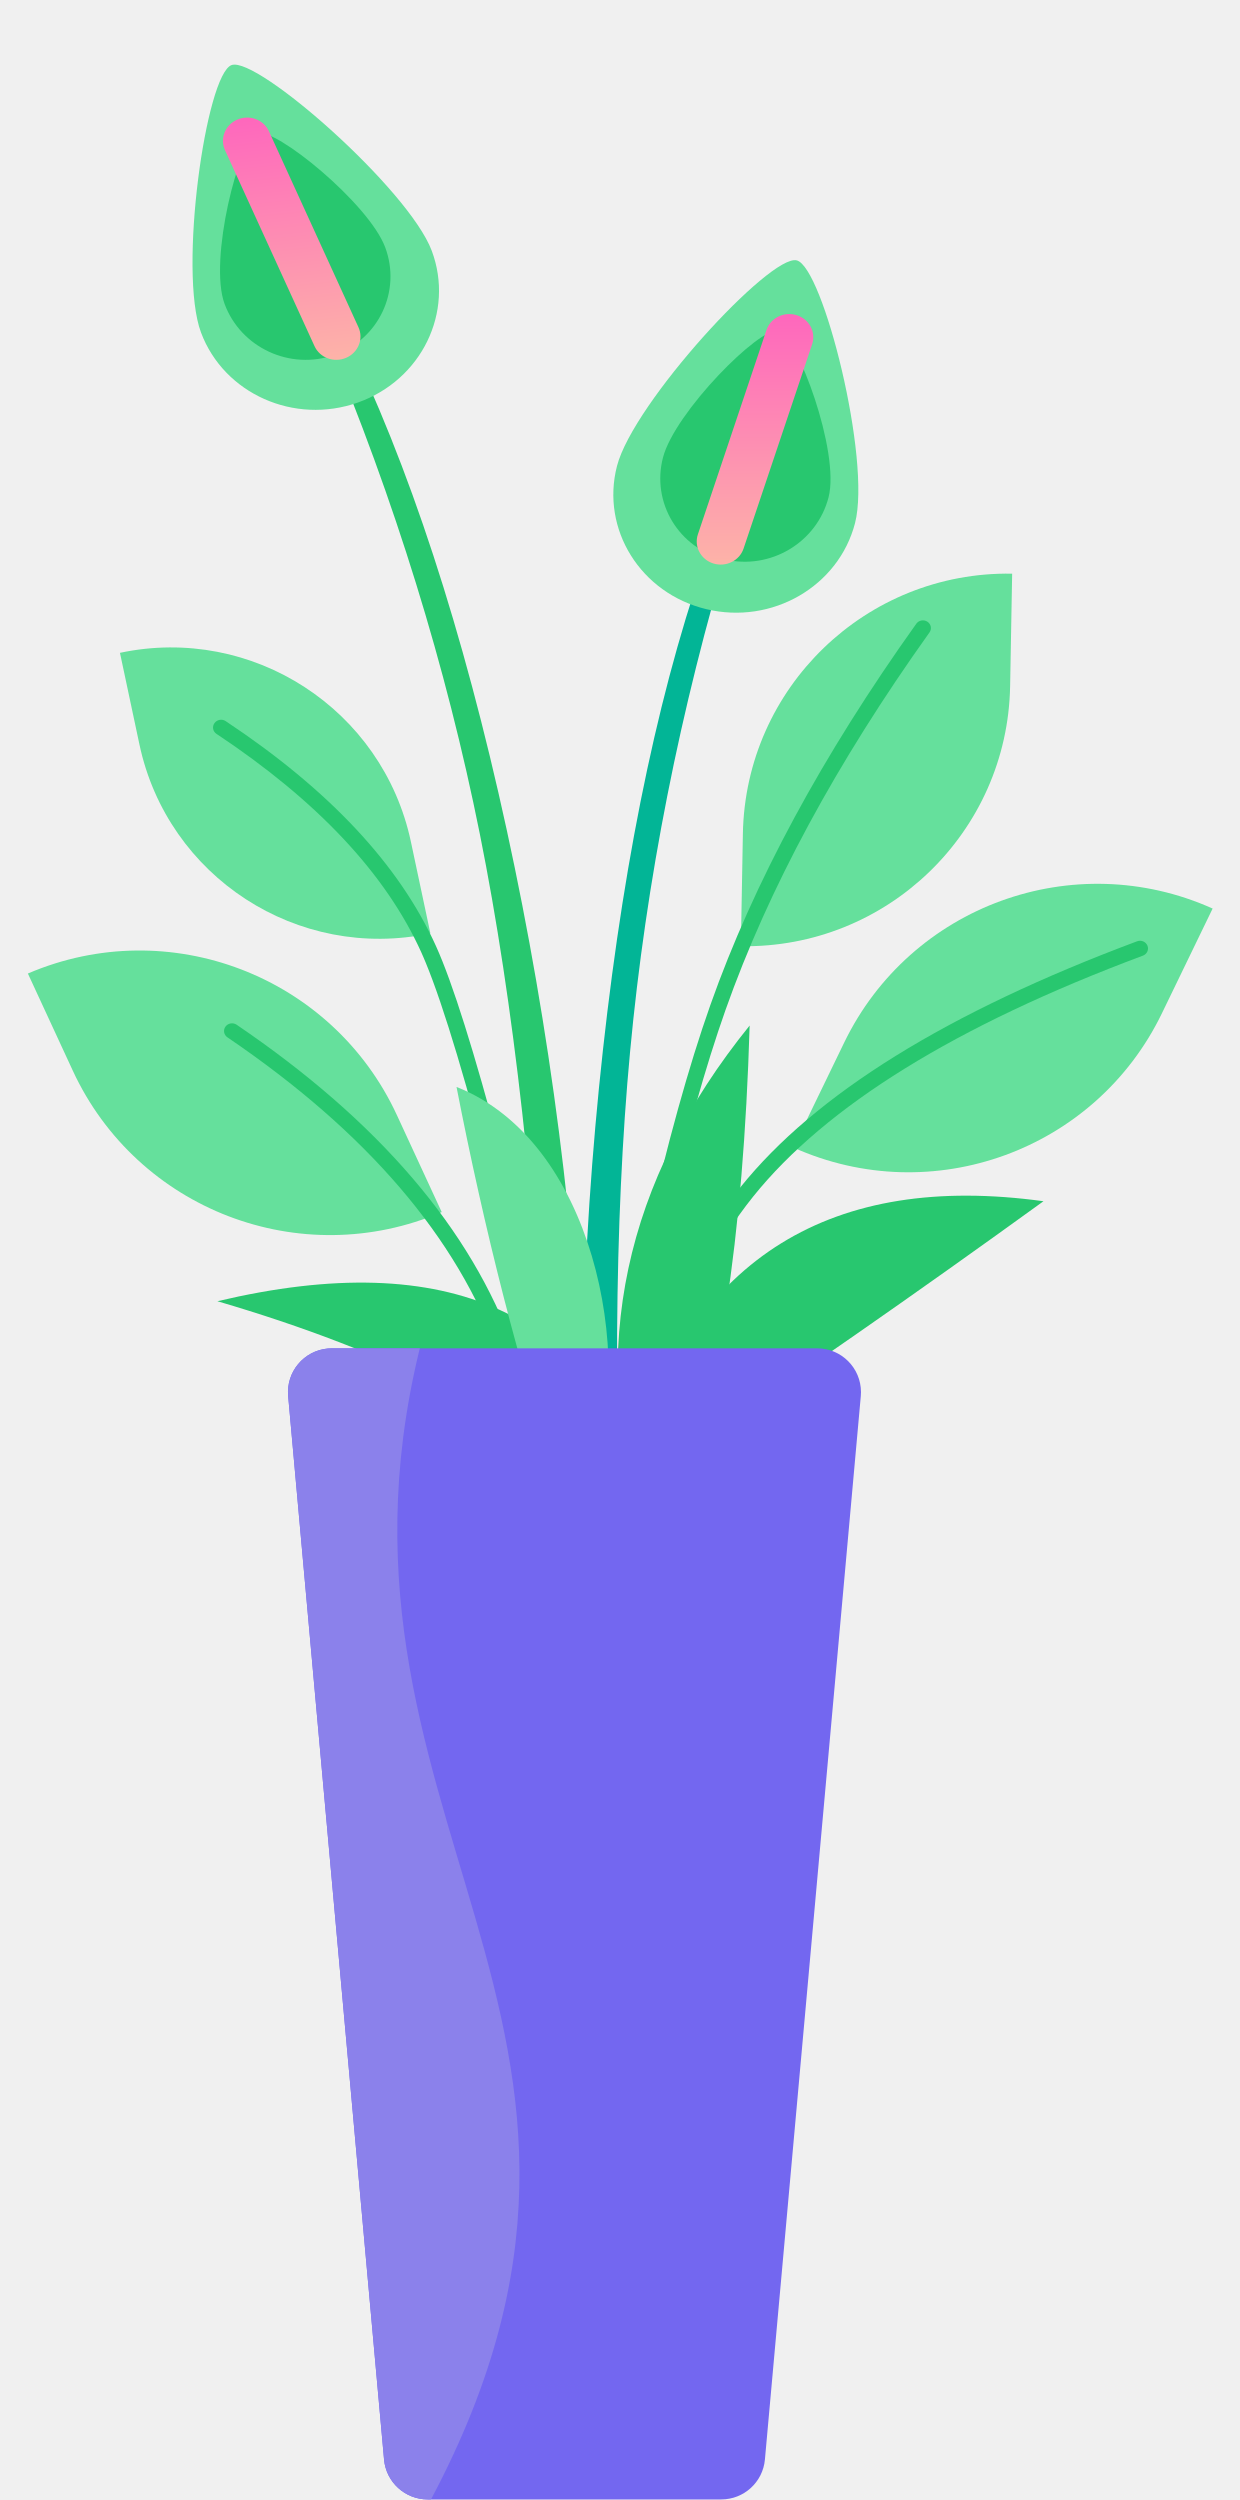
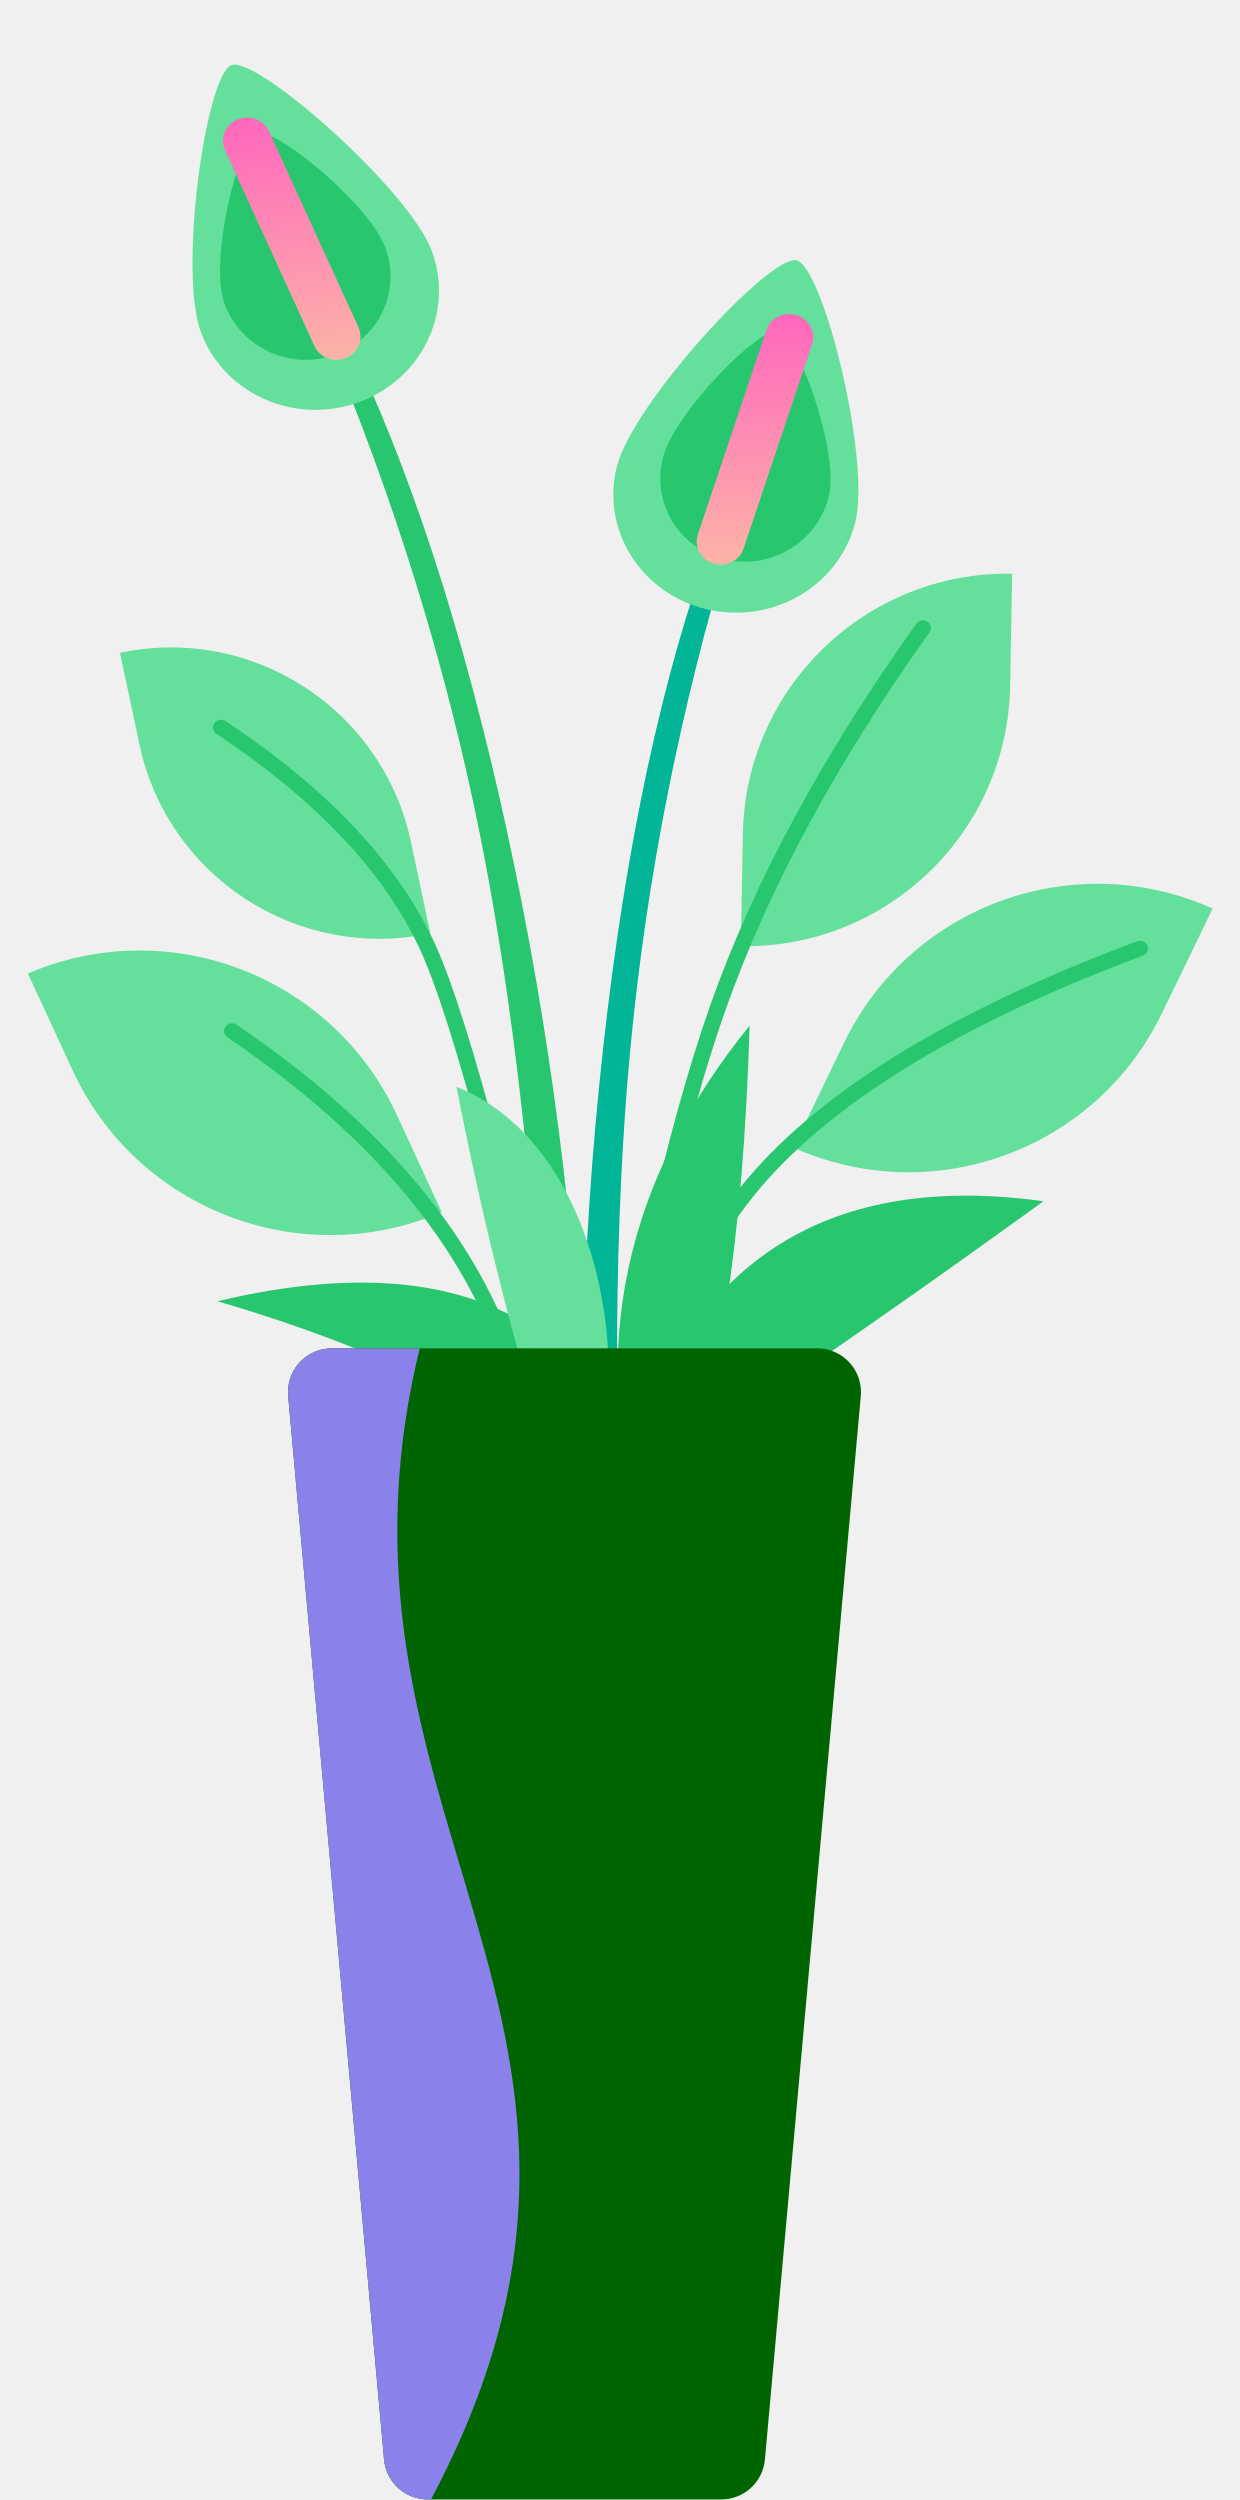
<svg xmlns="http://www.w3.org/2000/svg" xmlns:xlink="http://www.w3.org/1999/xlink" width="57px" height="115px" viewBox="0 0 57 115" version="1.1">
  <defs>
    <linearGradient x1="68.669%" y1="-6.664%" x2="68.669%" y2="100%" id="linearGradient-1">
      <stop stop-color="#FE62BE" offset="0%" />
      <stop stop-color="#FDB3A8" offset="100%" />
    </linearGradient>
    <path d="M2.263,0.023 L24.589,0.023 C25.703,0.023 26.605,0.925 26.605,2.039 C26.605,2.099 26.603,2.159 26.597,2.22 L22.186,51.139 C22.092,52.178 21.221,52.974 20.178,52.974 L6.674,52.974 C5.631,52.974 4.76,52.178 4.666,51.139 L0.255,2.22 C0.155,1.111 0.973,0.131 2.082,0.031 C2.142,0.025 2.202,0.023 2.263,0.023 Z" id="path-2" />
  </defs>
  <g id="📝-Pages-New" stroke="none" stroke-width="1" fill="none" fill-rule="evenodd">
    <g id="Pricing" transform="translate(-1146, -398)">
      <g id="Pricing-Card" transform="translate(383, 375)">
        <g id="Enterprise" transform="translate(640, 0)">
          <g id="Pot5" transform="translate(123.5, 23)">
            <g id="Group-39" transform="translate(0.5, 0)">
              <path d="M3.337,41.385 C10.396,41.482 16.095,47.179 16.195,54.238 L16.264,59.153 L16.264,59.153 C9.206,59.056 3.507,53.358 3.407,46.3 L3.337,41.385 L3.337,41.385 Z" id="Rectangle" fill="#65E09C" transform="translate(9.800708, 50.26875) rotate(-24) translate(-9.800708, -50.26875) " />
              <path d="M9.461,47.717 C15.872,52.073 20.03,56.928 21.945,62.279 C23.87,67.657 24.659,76.672 24.301,89.307 C24.295,89.502 24.456,89.665 24.659,89.671 C24.862,89.676 25.031,89.522 25.037,89.326 C25.397,76.613 24.602,67.526 22.641,62.048 C20.671,56.544 16.415,51.574 9.886,47.138 C9.719,47.025 9.49,47.063 9.373,47.223 C9.256,47.383 9.295,47.604 9.461,47.717 Z" id="Path" fill="#28C76F" />
              <path d="M38.721,38.233 C45.722,38.333 51.374,43.983 51.476,50.984 L51.554,56.347 L51.554,56.347 C44.553,56.247 38.902,50.597 38.799,43.596 L38.721,38.233 L38.721,38.233 Z" id="Rectangle" fill="#65E09C" transform="translate(45.13775, 47.29002) scale(-1, 1) rotate(-25) translate(-45.13775, -47.29002) " />
              <g id="Group-88" transform="translate(16.19385, 53.14905) rotate(-12) translate(-16.19385, -53.14905) translate(9.193848, 27.64905)">
                <path d="M0.386,0.459 C6.618,0.459 11.67,5.511 11.67,11.743 L11.67,16.051 L11.67,16.051 C5.438,16.051 0.386,10.999 0.386,4.767 L0.386,0.459 L0.386,0.459 Z" id="Rectangle" fill="#65E09C" />
                <path d="M3.952,5.026 C7.865,9.022 10.239,12.957 11.082,16.827 L11.132,17.07 L11.181,17.325 C11.97,21.624 12.427,32.558 12.546,50.084 C12.547,50.28 12.713,50.438 12.916,50.436 C13.119,50.435 13.283,50.275 13.282,50.08 L13.265,47.917 L13.24,45.414 C13.069,29.871 12.591,20.306 11.802,16.681 C10.929,12.671 8.488,8.624 4.487,4.54 C4.348,4.397 4.115,4.391 3.967,4.525 C3.819,4.659 3.813,4.884 3.952,5.026 Z" id="Path" fill="#28C76F" />
              </g>
              <path d="M33.23,26.281 C39.952,26.285 45.401,31.734 45.406,38.457 L45.409,43.633 L45.409,43.633 C38.686,43.628 33.237,38.18 33.233,31.457 L33.23,26.281 L33.23,26.281 Z" id="Rectangle" fill="#65E09C" transform="translate(39.31934, 34.9567) scale(-1, 1) rotate(-1) translate(-39.31934, -34.9567) " />
              <path d="M41.151,28.69 C36.829,34.746 33.671,40.591 31.678,46.227 C29.689,51.852 27.706,60.54 25.723,72.296 C25.691,72.489 25.827,72.671 26.028,72.703 C26.228,72.734 26.417,72.603 26.45,72.41 L26.694,70.98 L26.861,70.017 C28.7,59.504 30.539,51.649 32.375,46.455 C34.345,40.885 37.472,35.096 41.757,29.091 C41.872,28.93 41.83,28.71 41.662,28.599 C41.495,28.488 41.266,28.529 41.151,28.69 Z" id="Path" fill="#28C76F" />
              <g id="Group-87" transform="translate(25.75695, 10.32375)">
                <path d="M6.032,14.4 C3.696,20.755 2.011,28.615 0.978,37.977 C-0.054,47.34 -0.27,56.702 0.333,66.064 L2.043,66.213 C1.431,55.286 1.493,45.894 2.228,38.039 C2.963,30.184 4.517,22.329 6.887,14.474 L6.032,14.4 Z" id="Path" fill="#02B596" />
                <path d="M7.738,17.956 C10.847,17.929 13.39,15.469 13.417,12.461 C13.444,9.454 9.135,1.371 7.887,1.382 C6.638,1.392 2.184,9.551 2.157,12.559 C2.13,15.567 4.629,17.983 7.738,17.956 Z" id="Oval" fill="#65E09C" transform="translate(7.786691, 9.66887) rotate(14) translate(-7.786691, -9.66887) " />
                <path d="M7.879,15.575 C10.042,15.556 11.811,13.799 11.83,11.651 C11.85,9.502 8.606,4.764 7.738,4.771 C6.869,4.779 4.017,9.57 3.997,11.719 C3.978,13.867 5.716,15.593 7.879,15.575 Z" id="Oval" fill="#28C76F" transform="translate(7.913833, 10.17305) rotate(14) translate(-7.913833, -10.17305) " />
                <path d="M7.447,14.911 L10.601,5.513 C10.788,4.954 10.47,4.355 9.89,4.175 C9.31,3.994 8.687,4.301 8.5,4.859 L5.346,14.257 C5.159,14.816 5.477,15.415 6.057,15.596 C6.637,15.776 7.26,15.47 7.447,14.911 Z" id="Path" fill="url(#linearGradient-1)" />
              </g>
              <g id="Group-87" transform="translate(14.86104, 34.46887) scale(-1, 1) rotate(6) translate(-14.86104, -34.46887) translate(6.861037, 0.968868)">
                <path d="M6.032,14.4 C3.696,20.755 2.011,28.615 0.978,37.977 C-0.054,47.34 -0.27,56.702 0.333,66.064 L2.043,66.213 C1.431,55.286 1.493,45.894 2.228,38.039 C2.963,30.184 4.517,22.329 6.887,14.474 L6.032,14.4 Z" id="Path" fill="#28C76F" />
                <path d="M7.738,17.956 C10.847,17.929 13.39,15.469 13.417,12.461 C13.444,9.454 9.135,1.371 7.887,1.382 C6.638,1.392 2.184,9.551 2.157,12.559 C2.13,15.567 4.629,17.983 7.738,17.956 Z" id="Oval" fill="#65E09C" transform="translate(7.786691, 9.66887) rotate(14) translate(-7.786691, -9.66887) " />
                <path d="M7.879,15.575 C10.042,15.556 11.811,13.799 11.83,11.651 C11.85,9.502 8.606,4.764 7.738,4.771 C6.869,4.779 4.017,9.57 3.997,11.719 C3.978,13.867 5.716,15.593 7.879,15.575 Z" id="Oval" fill="#28C76F" transform="translate(7.913833, 10.17305) rotate(14) translate(-7.913833, -10.17305) " />
                <path d="M7.447,14.911 L10.601,5.513 C10.788,4.954 10.47,4.355 9.89,4.175 C9.31,3.994 8.687,4.301 8.5,4.859 L5.346,14.257 C5.159,14.816 5.477,15.415 6.057,15.596 C6.637,15.776 7.26,15.47 7.447,14.911 Z" id="Path" fill="url(#linearGradient-1)" />
              </g>
              <path d="M51.307,43.299 C42.582,46.559 36.498,50.327 33.057,54.616 C29.618,58.905 27.345,65.556 26.224,74.572 C26.199,74.766 26.343,74.942 26.545,74.966 C26.747,74.989 26.93,74.85 26.954,74.656 C28.061,65.756 30.295,59.22 33.64,55.049 C36.985,50.879 42.962,47.177 51.573,43.96 C51.763,43.889 51.857,43.684 51.783,43.501 C51.71,43.319 51.497,43.228 51.307,43.299 Z" id="Path" fill="#28C76F" />
            </g>
            <path d="M29.5,69 C26.806,60.383 20.139,57.335 9.5,59.856 C17.466,62.193 23.479,65.241 27.542,69 L29.5,69 Z" id="Path-151" fill="#28C76F" />
            <path d="M47.5,67 C44.577,57.83 38.243,53.916 28.5,55.257 C34.418,59.539 40.043,63.453 45.375,67 L47.5,67 Z" id="Path-151" fill="#28C76F" transform="translate(38, 61) scale(-1, 1) translate(-38, -61) " />
            <path d="M24.862,68.608 C25.677,59.971 30.107,53.417 38.15,48.948 C34.189,57.968 30.338,64.427 26.595,68.326 L24.862,68.608 Z" id="Path-151" fill="#28C76F" transform="translate(31.50572, 58.77819) rotate(-22) translate(-31.50572, -58.77819) " />
            <path d="M25.149,68 C23.452,63.201 21.764,56.498 20.5,50 C26.751,52.46 28.758,62.263 26.751,68 L25.149,68 Z" id="Path-114" fill="#65E09C" />
            <g id="Group" transform="translate(12.5, 62)">
              <mask id="mask-3" fill="white">
                <use xlink:href="#path-2" />
              </mask>
-               <use id="Rectangle" fill="#7367F0" xlink:href="#path-2" />
+               <use id="Rectangle" fill="#006400" xlink:href="#path-2" />
              <path d="M-3.316,-0.938 L6.559,-0.938 C0.44,21.575 18.86,30.956 6.559,53.469 L-3.316,53.469 L-3.316,-0.938 Z" id="Rectangle" fill="#8B81EB" mask="url(#mask-3)" />
            </g>
          </g>
        </g>
      </g>
    </g>
  </g>
</svg>
